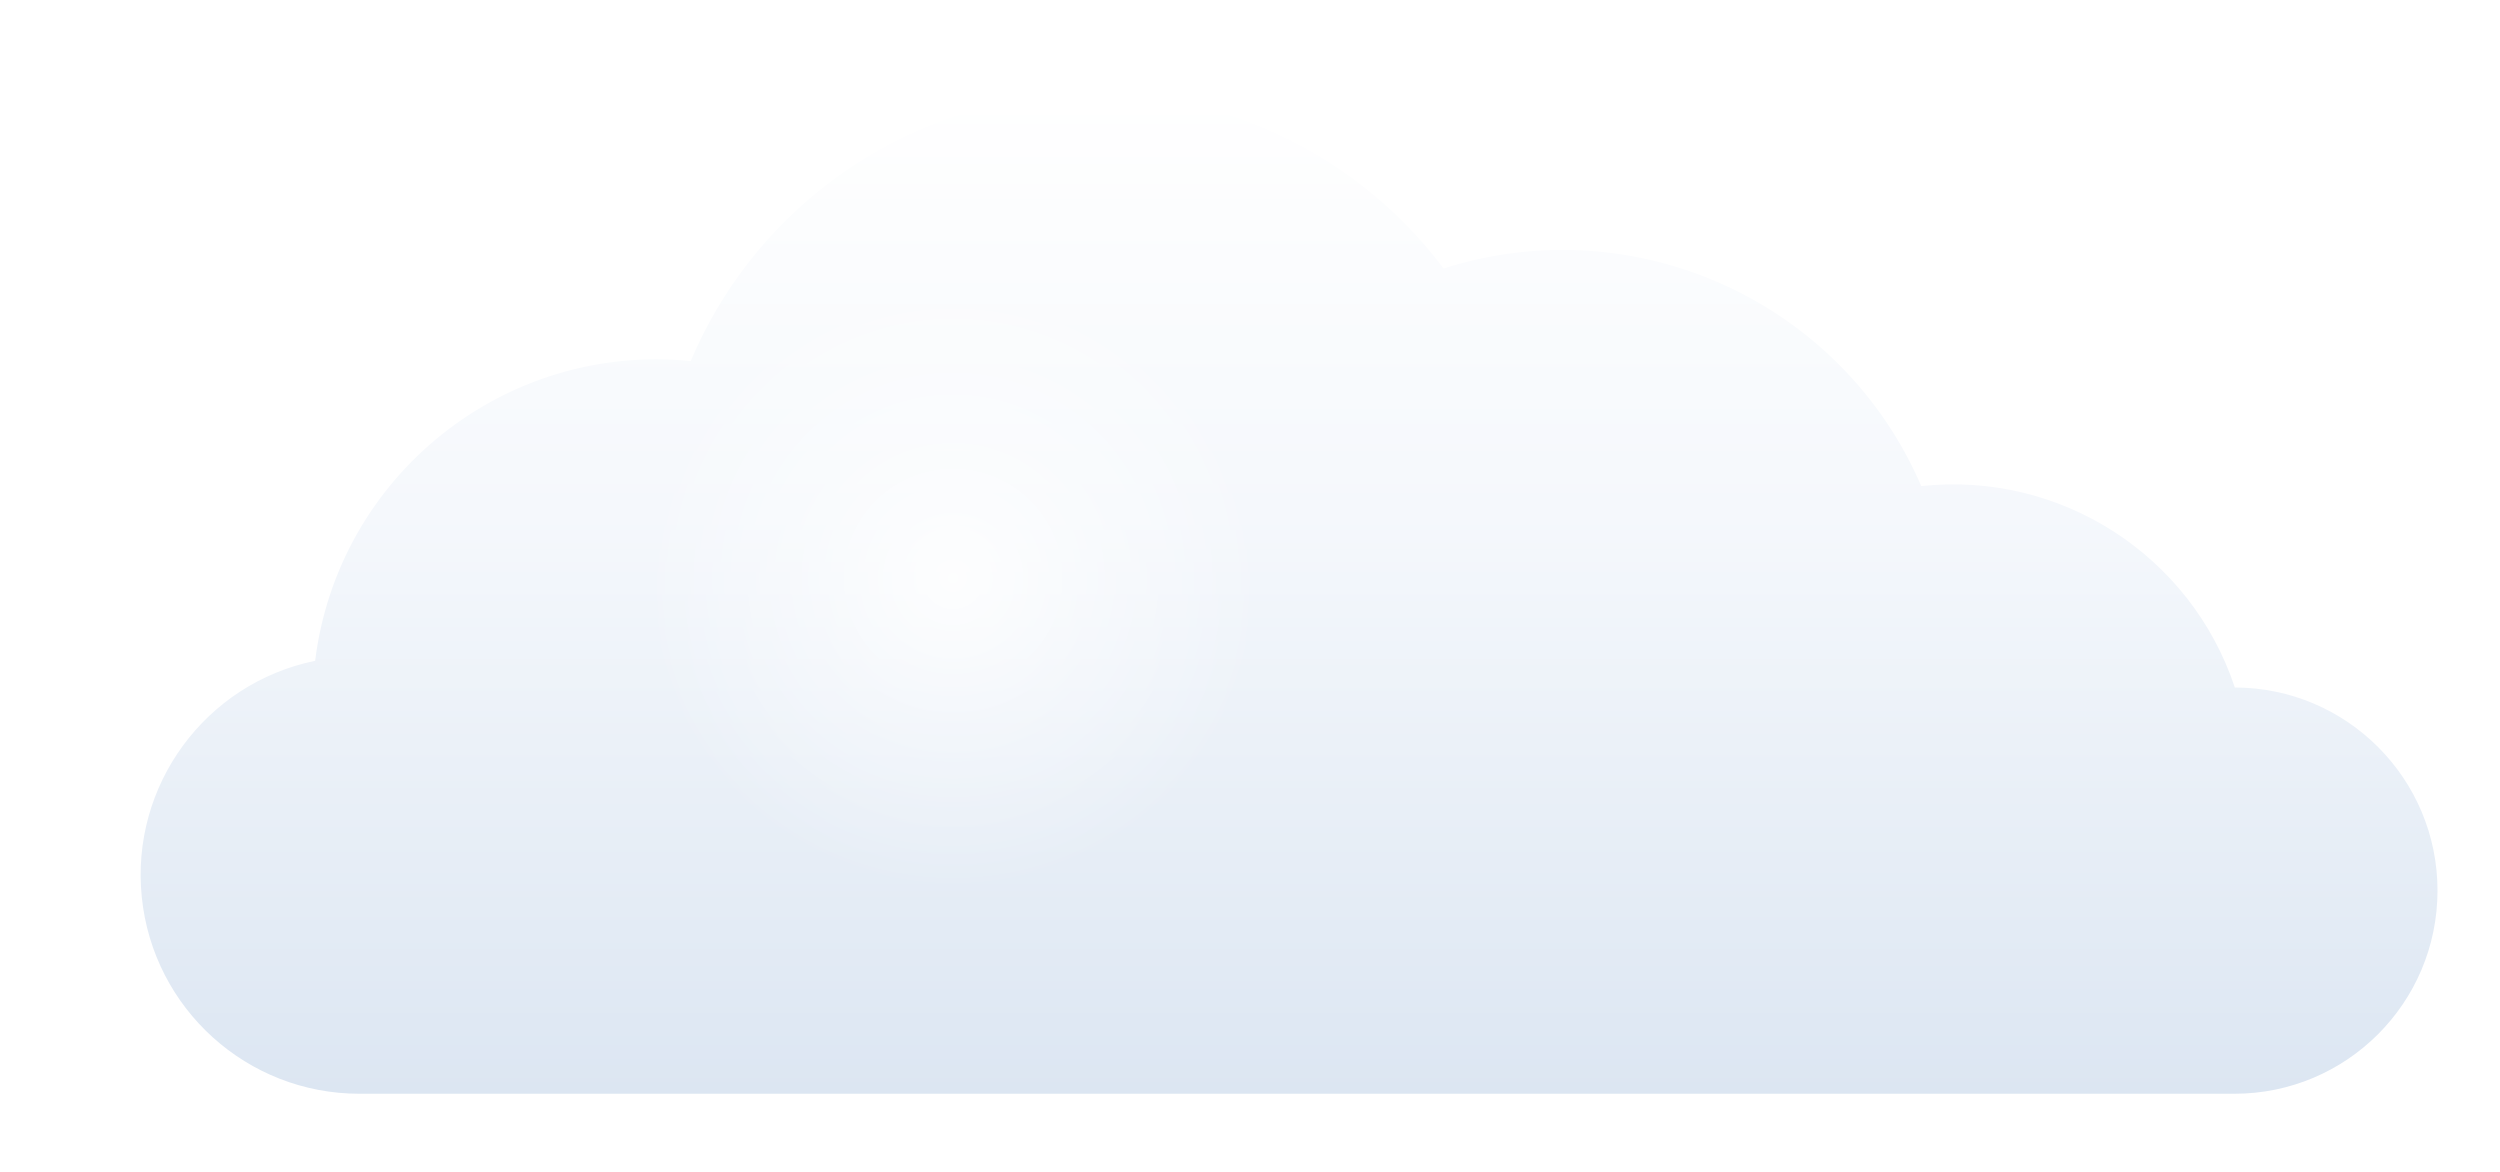
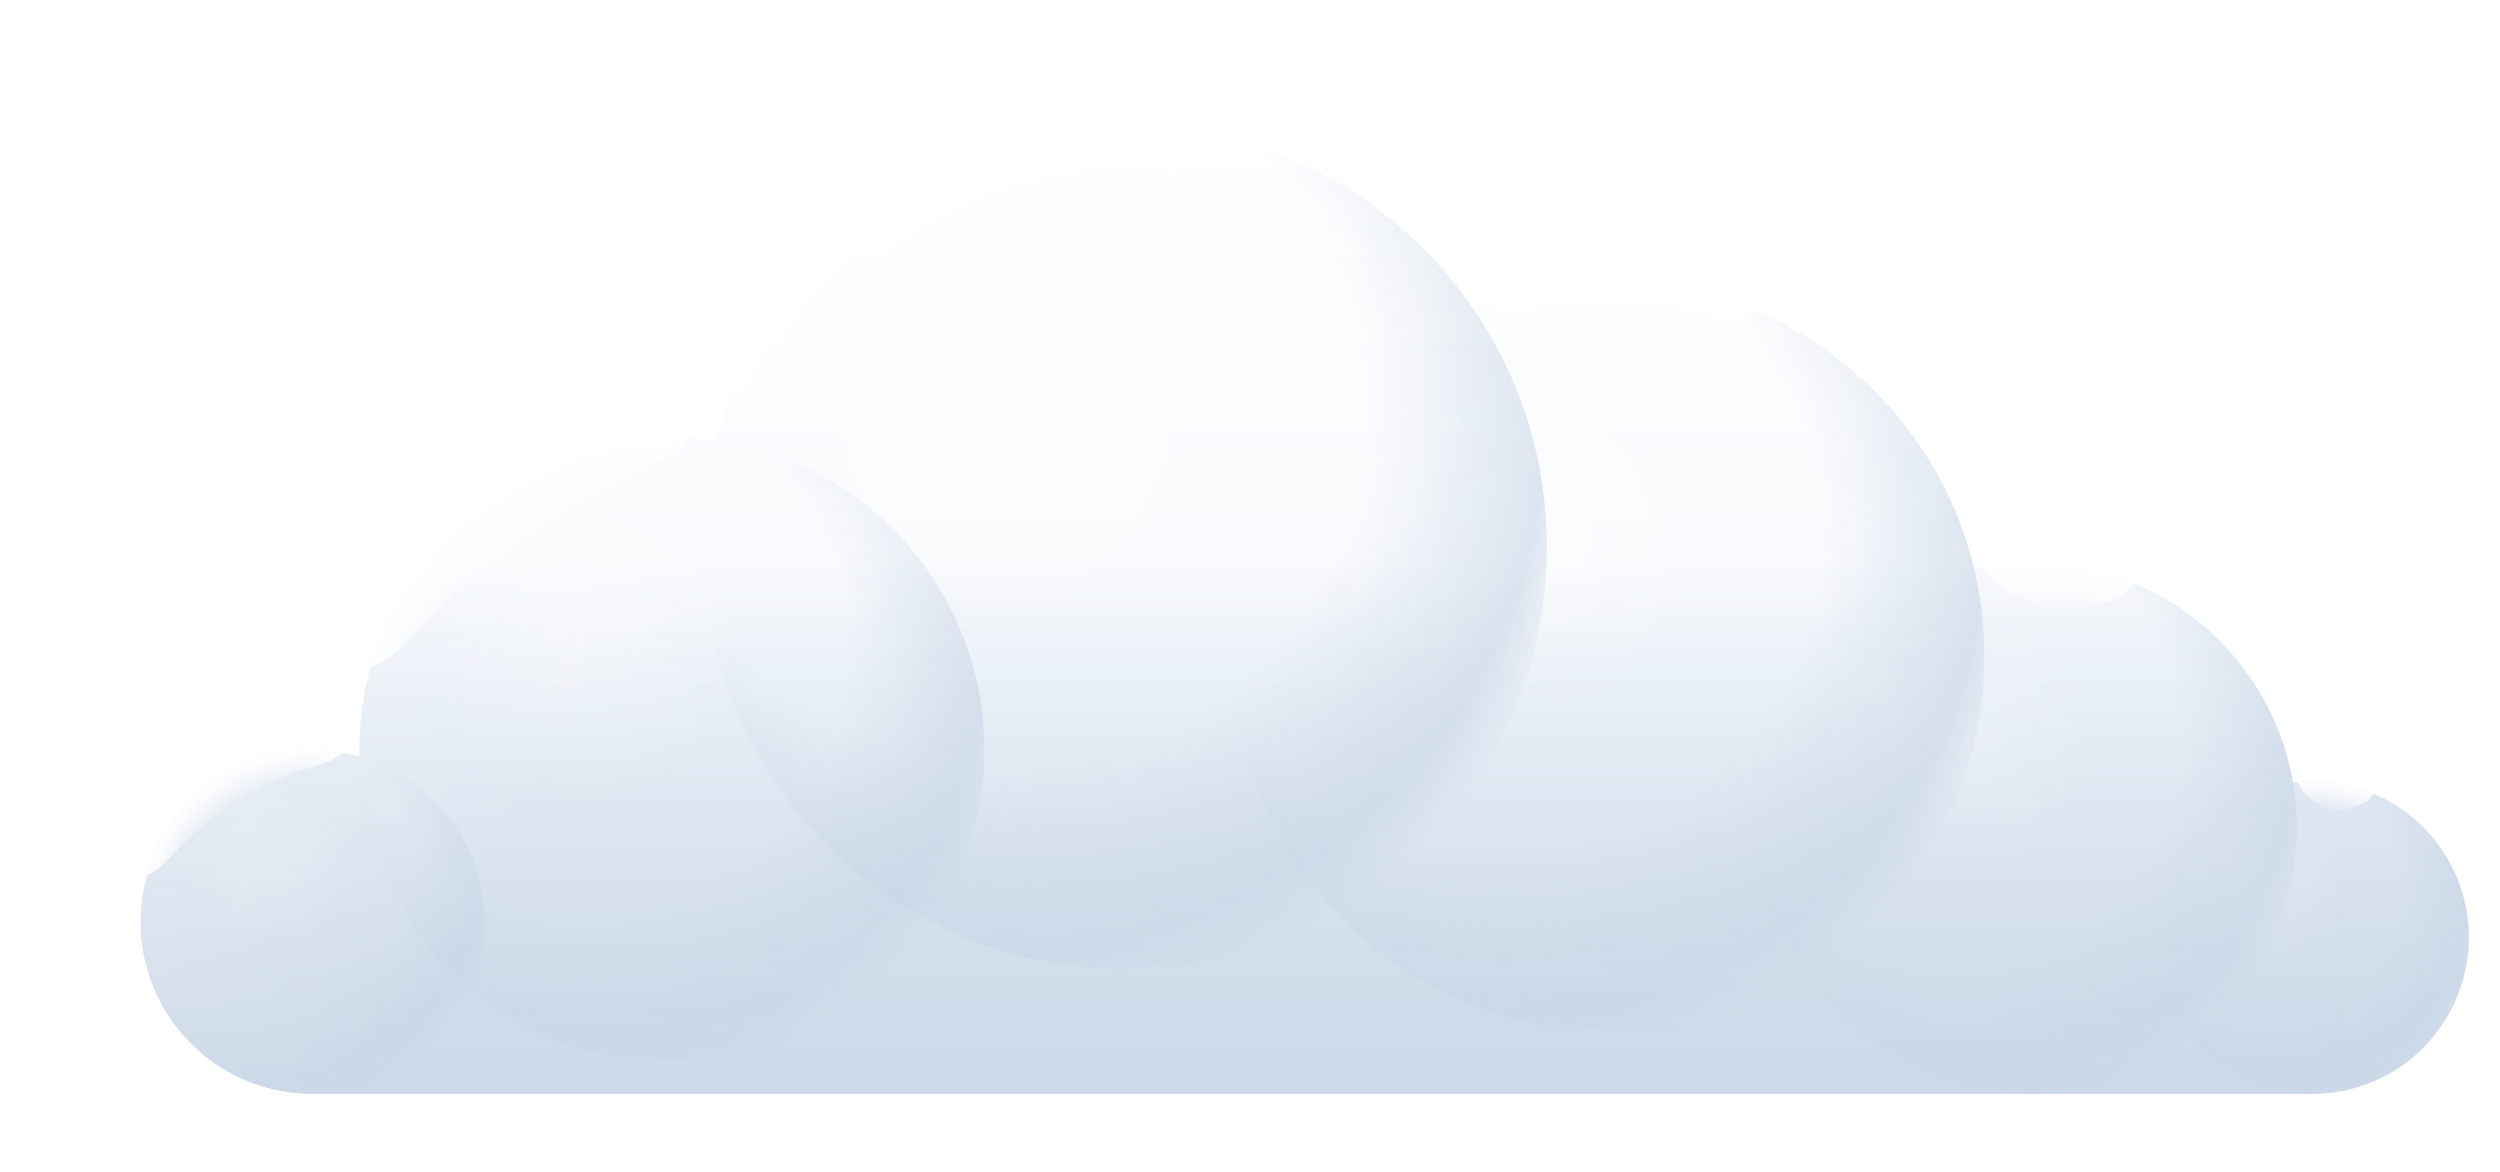
<svg xmlns="http://www.w3.org/2000/svg" width="320" height="150" viewBox="0 0 320 150">
  <defs>
-     <linearGradient id="body" gradientUnits="userSpaceOnUse" x1="0" y1="12" x2="0" y2="140">
+     <linearGradient id="body" gradientUnits="userSpaceOnUse" x1="0" y1="16" x2="0" y2="140">
      <stop offset="0" stop-color="#FFFFFF" stop-opacity="1" />
-       <stop offset="0.42" stop-color="#F5F8FC" stop-opacity="1" />
+       <stop offset="0.45" stop-color="#F8FAFD" stop-opacity="1" />
      <stop offset="1" stop-color="#DCE6F2" stop-opacity="1" />
    </linearGradient>
-     <radialGradient id="hi" gradientUnits="userSpaceOnUse" cx="122" cy="74" r="40">
-       <stop offset="0" stop-color="#FFFFFF" stop-opacity="0.85" />
-       <stop offset="0.45" stop-color="#FFFFFF" stop-opacity="0.4" />
-       <stop offset="1" stop-color="#FFFFFF" stop-opacity="0" />
+     <linearGradient id="under" gradientUnits="userSpaceOnUse" x1="0" y1="71.8" x2="0" y2="140">
+       <stop offset="0" stop-color="#C9D6E6" stop-opacity="0" />
+       <stop offset="0.55" stop-color="#C9D6E6" stop-opacity="0.468" />
+       <stop offset="1" stop-color="#C9D6E6" stop-opacity="0.85" />
+     </linearGradient>
+     <linearGradient id="light" gradientUnits="userSpaceOnUse" x1="0" y1="16" x2="176" y2="140">
+       <stop offset="0" stop-color="#FFFFFF" stop-opacity="0.55" />
+       <stop offset="0.5" stop-color="#FFFFFF" stop-opacity="0" />
+     </linearGradient>
+     <radialGradient id="lobe5" gradientUnits="userSpaceOnUse" cx="290.4" cy="113.6" r="28.4">
+       <stop offset="0" stop-color="#FFFFFF" stop-opacity="0.55" />
+       <stop offset="0.36" stop-color="#FFFFFF" stop-opacity="0" />
+       <stop offset="0.6" stop-color="#C9D6E6" stop-opacity="0" />
+       <stop offset="0.9" stop-color="#C9D6E6" stop-opacity="0.62" />
+       <stop offset="1" stop-color="#C9D6E6" stop-opacity="0" />
+     </radialGradient>
+     <radialGradient id="lobe0" gradientUnits="userSpaceOnUse" cx="33.84" cy="110.96" r="31.24">
+       <stop offset="0" stop-color="#FFFFFF" stop-opacity="0.55" />
+       <stop offset="0.36" stop-color="#FFFFFF" stop-opacity="0" />
+       <stop offset="0.6" stop-color="#C9D6E6" stop-opacity="0" />
+       <stop offset="0.9" stop-color="#C9D6E6" stop-opacity="0.62" />
+       <stop offset="1" stop-color="#C9D6E6" stop-opacity="0" />
+     </radialGradient>
+     <radialGradient id="lobe4" gradientUnits="userSpaceOnUse" cx="250.48" cy="95.12" r="48.28">
+       <stop offset="0" stop-color="#FFFFFF" stop-opacity="0.55" />
+       <stop offset="0.36" stop-color="#FFFFFF" stop-opacity="0" />
+       <stop offset="0.6" stop-color="#C9D6E6" stop-opacity="0" />
+       <stop offset="0.9" stop-color="#C9D6E6" stop-opacity="0.62" />
+       <stop offset="1" stop-color="#C9D6E6" stop-opacity="0" />
+     </radialGradient>
+     <radialGradient id="lobe1" gradientUnits="userSpaceOnUse" cx="74.8" cy="83.2" r="56.8">
+       <stop offset="0" stop-color="#FFFFFF" stop-opacity="0.55" />
+       <stop offset="0.36" stop-color="#FFFFFF" stop-opacity="0" />
+       <stop offset="0.6" stop-color="#C9D6E6" stop-opacity="0" />
+       <stop offset="0.9" stop-color="#C9D6E6" stop-opacity="0.62" />
+       <stop offset="1" stop-color="#C9D6E6" stop-opacity="0" />
+     </radialGradient>
+     <radialGradient id="lobe3" gradientUnits="userSpaceOnUse" cx="192.56" cy="68.64" r="68.16">
+       <stop offset="0" stop-color="#FFFFFF" stop-opacity="0.55" />
+       <stop offset="0.36" stop-color="#FFFFFF" stop-opacity="0" />
+       <stop offset="0.6" stop-color="#C9D6E6" stop-opacity="0" />
+       <stop offset="0.9" stop-color="#C9D6E6" stop-opacity="0.62" />
+       <stop offset="1" stop-color="#C9D6E6" stop-opacity="0" />
+     </radialGradient>
+     <radialGradient id="lobe2" gradientUnits="userSpaceOnUse" cx="128.88" cy="52.72" r="76.68">
+       <stop offset="0" stop-color="#FFFFFF" stop-opacity="0.55" />
+       <stop offset="0.36" stop-color="#FFFFFF" stop-opacity="0" />
+       <stop offset="0.6" stop-color="#C9D6E6" stop-opacity="0" />
+       <stop offset="0.9" stop-color="#C9D6E6" stop-opacity="0.62" />
+       <stop offset="1" stop-color="#C9D6E6" stop-opacity="0" />
+     </radialGradient>
+     <radialGradient id="rim0" gradientUnits="userSpaceOnUse" cx="40" cy="118" r="22">
+       <stop offset="0.8" stop-color="#FFFFFF" stop-opacity="0" />
+       <stop offset="0.93" stop-color="#FFFFFF" stop-opacity="0.665" />
+       <stop offset="1" stop-color="#FFFFFF" stop-opacity="0.95" />
+     </radialGradient>
+     <radialGradient id="rim1" gradientUnits="userSpaceOnUse" cx="86" cy="96" r="40">
+       <stop offset="0.8" stop-color="#FFFFFF" stop-opacity="0" />
+       <stop offset="0.93" stop-color="#FFFFFF" stop-opacity="0.665" />
+       <stop offset="1" stop-color="#FFFFFF" stop-opacity="0.95" />
+     </radialGradient>
+     <radialGradient id="rim2" gradientUnits="userSpaceOnUse" cx="144" cy="70" r="54">
+       <stop offset="0.8" stop-color="#FFFFFF" stop-opacity="0" />
+       <stop offset="0.93" stop-color="#FFFFFF" stop-opacity="0.665" />
+       <stop offset="1" stop-color="#FFFFFF" stop-opacity="0.95" />
+     </radialGradient>
+     <radialGradient id="rim3" gradientUnits="userSpaceOnUse" cx="206" cy="84" r="48">
+       <stop offset="0.8" stop-color="#FFFFFF" stop-opacity="0" />
+       <stop offset="0.93" stop-color="#FFFFFF" stop-opacity="0.665" />
+       <stop offset="1" stop-color="#FFFFFF" stop-opacity="0.95" />
+     </radialGradient>
+     <radialGradient id="rim4" gradientUnits="userSpaceOnUse" cx="260" cy="106" r="34">
+       <stop offset="0.8" stop-color="#FFFFFF" stop-opacity="0" />
+       <stop offset="0.93" stop-color="#FFFFFF" stop-opacity="0.665" />
+       <stop offset="1" stop-color="#FFFFFF" stop-opacity="0.95" />
+     </radialGradient>
+     <radialGradient id="rim5" gradientUnits="userSpaceOnUse" cx="296" cy="120" r="20">
+       <stop offset="0.8" stop-color="#FFFFFF" stop-opacity="0" />
+       <stop offset="0.93" stop-color="#FFFFFF" stop-opacity="0.665" />
+       <stop offset="1" stop-color="#FFFFFF" stop-opacity="0.95" />
    </radialGradient>
  </defs>
-   <path fill="url(#body)" d="M286 140L46 140C31.64 140 19.61 129.13 18.15 114.85C16.68 100.56 26.27 87.48 40.34 84.58C43.28 60.86 64.63 43.83 88.41 46.22C96.2 27.76 113.27 14.86 133.17 12.42C153.06 9.97 172.74 18.35 184.78 34.37C209.29 26.54 235.74 38.59 245.92 62.22C263.7 60.3 280.41 71.03 286.06 88C300.4 88.03 312.02 99.68 312 114.03C311.98 128.38 300.35 140 286 140Z" />
-   <path fill="url(#hi)" d="M162 74C162 96.09 144.09 114 122 114C99.91 114 82 96.09 82 74C82 51.91 99.91 34 122 34C144.09 34 162 51.91 162 74Z" />
+   <path fill="url(#body)" d="M296 140L40 140C31.41 140 23.61 135 20.02 127.2C16.42 119.4 17.7 110.22 23.29 103.69C28.87 97.17 37.75 94.49 46.01 96.84C45.76 85.08 50.7 73.82 59.51 66.03C68.32 58.24 80.1 54.73 91.74 56.41C97.05 35.97 113.8 20.5 134.6 16.82C155.41 13.15 176.44 21.94 188.44 39.33C201.37 34.25 215.86 35.01 228.18 41.43C240.5 47.85 249.43 59.29 252.67 72.8C261.74 70.8 271.22 72.59 278.93 77.76C286.64 82.92 291.9 91.02 293.49 100.16C300.88 99.22 308.17 102.47 312.42 108.59C316.67 114.7 317.17 122.67 313.72 129.27C310.27 135.86 303.45 140 296 140Z" />
+   <path fill="url(#lobe5)" d="M316 120C316 131.05 307.05 140 296 140C284.95 140 276 131.05 276 120C276 108.95 284.95 100 296 100C307.05 100 316 108.95 316 120Z" />
+   <path fill="url(#lobe0)" d="M62 118C62 130.15 52.15 140 40 140C27.85 140 18 130.15 18 118C18 105.85 27.85 96 40 96C52.15 96 62 105.85 62 118Z" />
+   <path fill="url(#lobe4)" d="M294 106C294 124.78 278.78 140 260 140C241.22 140 226 124.78 226 106C226 87.22 241.22 72 260 72C278.78 72 294 87.22 294 106Z" />
+   <path fill="url(#lobe1)" d="M126 96C126 118.09 108.09 136 86 136C63.91 136 46 118.09 46 96C46 73.91 63.91 56 86 56C108.09 56 126 73.91 126 96Z" />
+   <path fill="url(#lobe3)" d="M254 84C254 110.51 232.51 132 206 132C179.49 132 158 110.51 158 84C158 57.49 179.49 36 206 36C232.51 36 254 57.49 254 84Z" />
+   <path fill="url(#lobe2)" d="M198 70C198 99.82 173.82 124 144 124C114.18 124 90 99.82 90 70C90 40.18 114.18 16 144 16C173.82 16 198 40.18 198 70Z" />
+   <path fill="url(#under)" d="M296 140L40 140C31.41 140 23.61 135 20.02 127.2C16.42 119.4 17.7 110.22 23.29 103.69C28.87 97.17 37.75 94.49 46.01 96.84C45.76 85.08 50.7 73.82 59.51 66.03C68.32 58.24 80.1 54.73 91.74 56.41C97.05 35.97 113.8 20.5 134.6 16.82C155.41 13.15 176.44 21.94 188.44 39.33C201.37 34.25 215.86 35.01 228.18 41.43C240.5 47.85 249.43 59.29 252.67 72.8C261.74 70.8 271.22 72.59 278.93 77.76C286.64 82.92 291.9 91.02 293.49 100.16C300.88 99.22 308.17 102.47 312.42 108.59C316.67 114.7 317.17 122.67 313.72 129.27C310.27 135.86 303.45 140 296 140Z" />
+   <path fill="url(#light)" d="M296 140L40 140C31.41 140 23.61 135 20.02 127.2C16.42 119.4 17.7 110.22 23.29 103.69C28.87 97.17 37.75 94.49 46.01 96.84C45.76 85.08 50.7 73.82 59.51 66.03C68.32 58.24 80.1 54.73 91.74 56.41C97.05 35.97 113.8 20.5 134.6 16.82C155.41 13.15 176.44 21.94 188.44 39.33C201.37 34.25 215.86 35.01 228.18 41.43C240.5 47.85 249.43 59.29 252.67 72.8C261.74 70.8 271.22 72.59 278.93 77.76C286.64 82.92 291.9 91.02 293.49 100.16C300.88 99.22 308.17 102.47 312.42 108.59C316.67 114.7 317.17 122.67 313.72 129.27C310.27 135.86 303.45 140 296 140Z" />
+   <path fill="url(#rim0)" d="M18.83 112.03C21.9 101.14 32.72 94.36 43.86 96.34L43.86 96.34L42.49 97.32L41.28 97.74L40.13 98.12L39.02 98.48L37.95 98.85L36.91 99.24L35.89 99.64L34.91 100.07L33.95 100.52L33.01 100.99L32.09 101.48L31.19 101.99L30.3 102.53L29.43 103.09L28.58 103.68L27.74 104.29L26.91 104.93L26.08 105.6L25.27 106.3L24.46 107.03L23.66 107.8L22.86 108.61L22.05 109.44L21.21 110.32L20.3 111.22L18.83 112.03Z" />
+   <path fill="url(#rim1)" d="M47.42 85.45C52.37 67.32 69.29 55.09 88.06 56.05L88.06 56.05L85.98 58.12L84.05 59.15L82.22 60.04L80.44 60.9L78.73 61.75L77.07 62.6L75.46 63.46L73.89 64.35L72.36 65.25L70.86 66.18L69.39 67.13L67.96 68.1L66.54 69.1L65.15 70.13L63.78 71.19L62.42 72.28L61.07 73.41L59.73 74.58L58.4 75.8L57.07 77.06L55.74 78.37L54.4 79.73L53.04 81.15L51.61 82.61L50.04 84.12L47.42 85.45Z" />
+   <path fill="url(#rim2)" d="M93.45 51C103.73 23.64 133.92 9.43 161.56 18.93L161.56 18.93L157.73 20.74L154.51 21.3L151.45 21.76L148.5 22.23L145.63 22.75L142.84 23.34L140.12 23.99L137.46 24.72L134.85 25.52L132.3 26.39L129.79 27.34L127.33 28.36L124.91 29.45L122.52 30.62L120.16 31.87L117.84 33.2L115.54 34.61L113.26 36.11L111.01 37.7L108.77 39.38L106.54 41.16L104.32 43.04L102.07 45.01L99.77 47.08L97.29 49.2L93.45 51Z" />
+   <path fill="url(#rim3)" d="M190.64 38.53C201.57 34.83 213.46 35.2 224.15 39.56L224.15 39.56L222.02 41.47L220.47 42.15L219.04 42.62L217.7 42.99L216.42 43.29L215.18 43.54L213.98 43.74L212.81 43.9L211.66 44.03L210.54 44.12L209.43 44.18L208.33 44.2L207.23 44.18L206.14 44.13L205.04 44.04L203.94 43.92L202.82 43.76L201.69 43.56L200.53 43.32L199.34 43.05L198.12 42.72L196.86 42.35L195.54 41.89L194.15 41.33L192.64 40.56L190.64 38.53Z" />
+   <path fill="url(#rim4)" d="M253.98 72.54C260.44 71.38 267.1 72.11 273.15 74.65L273.15 74.65L271.79 76.04L270.84 76.57L269.98 76.93L269.18 77.22L268.41 77.45L267.68 77.63L266.98 77.78L266.29 77.89L265.63 77.96L264.98 78.01L264.34 78.02L263.71 78L263.09 77.95L262.47 77.86L261.85 77.75L261.23 77.6L260.6 77.41L259.97 77.19L259.33 76.94L258.67 76.64L258 76.3L257.3 75.91L256.58 75.46L255.82 74.91L255 74.2L253.98 72.54Z" />
+   <path fill="url(#rim5)" d="M294.16 100.08C297.46 99.78 300.79 100.3 303.84 101.6L303.84 101.6L303.09 102.44L302.58 102.76L302.12 102.99L301.7 103.17L301.3 103.31L300.92 103.43L300.55 103.52L300.2 103.58L299.86 103.63L299.53 103.65L299.2 103.66L298.88 103.64L298.57 103.6L298.26 103.54L297.95 103.46L297.64 103.36L297.33 103.23L297.02 103.09L296.71 102.91L296.38 102.72L296.06 102.49L295.72 102.23L295.37 101.93L295.01 101.58L294.62 101.11L294.16 100.08Z" />
</svg>
